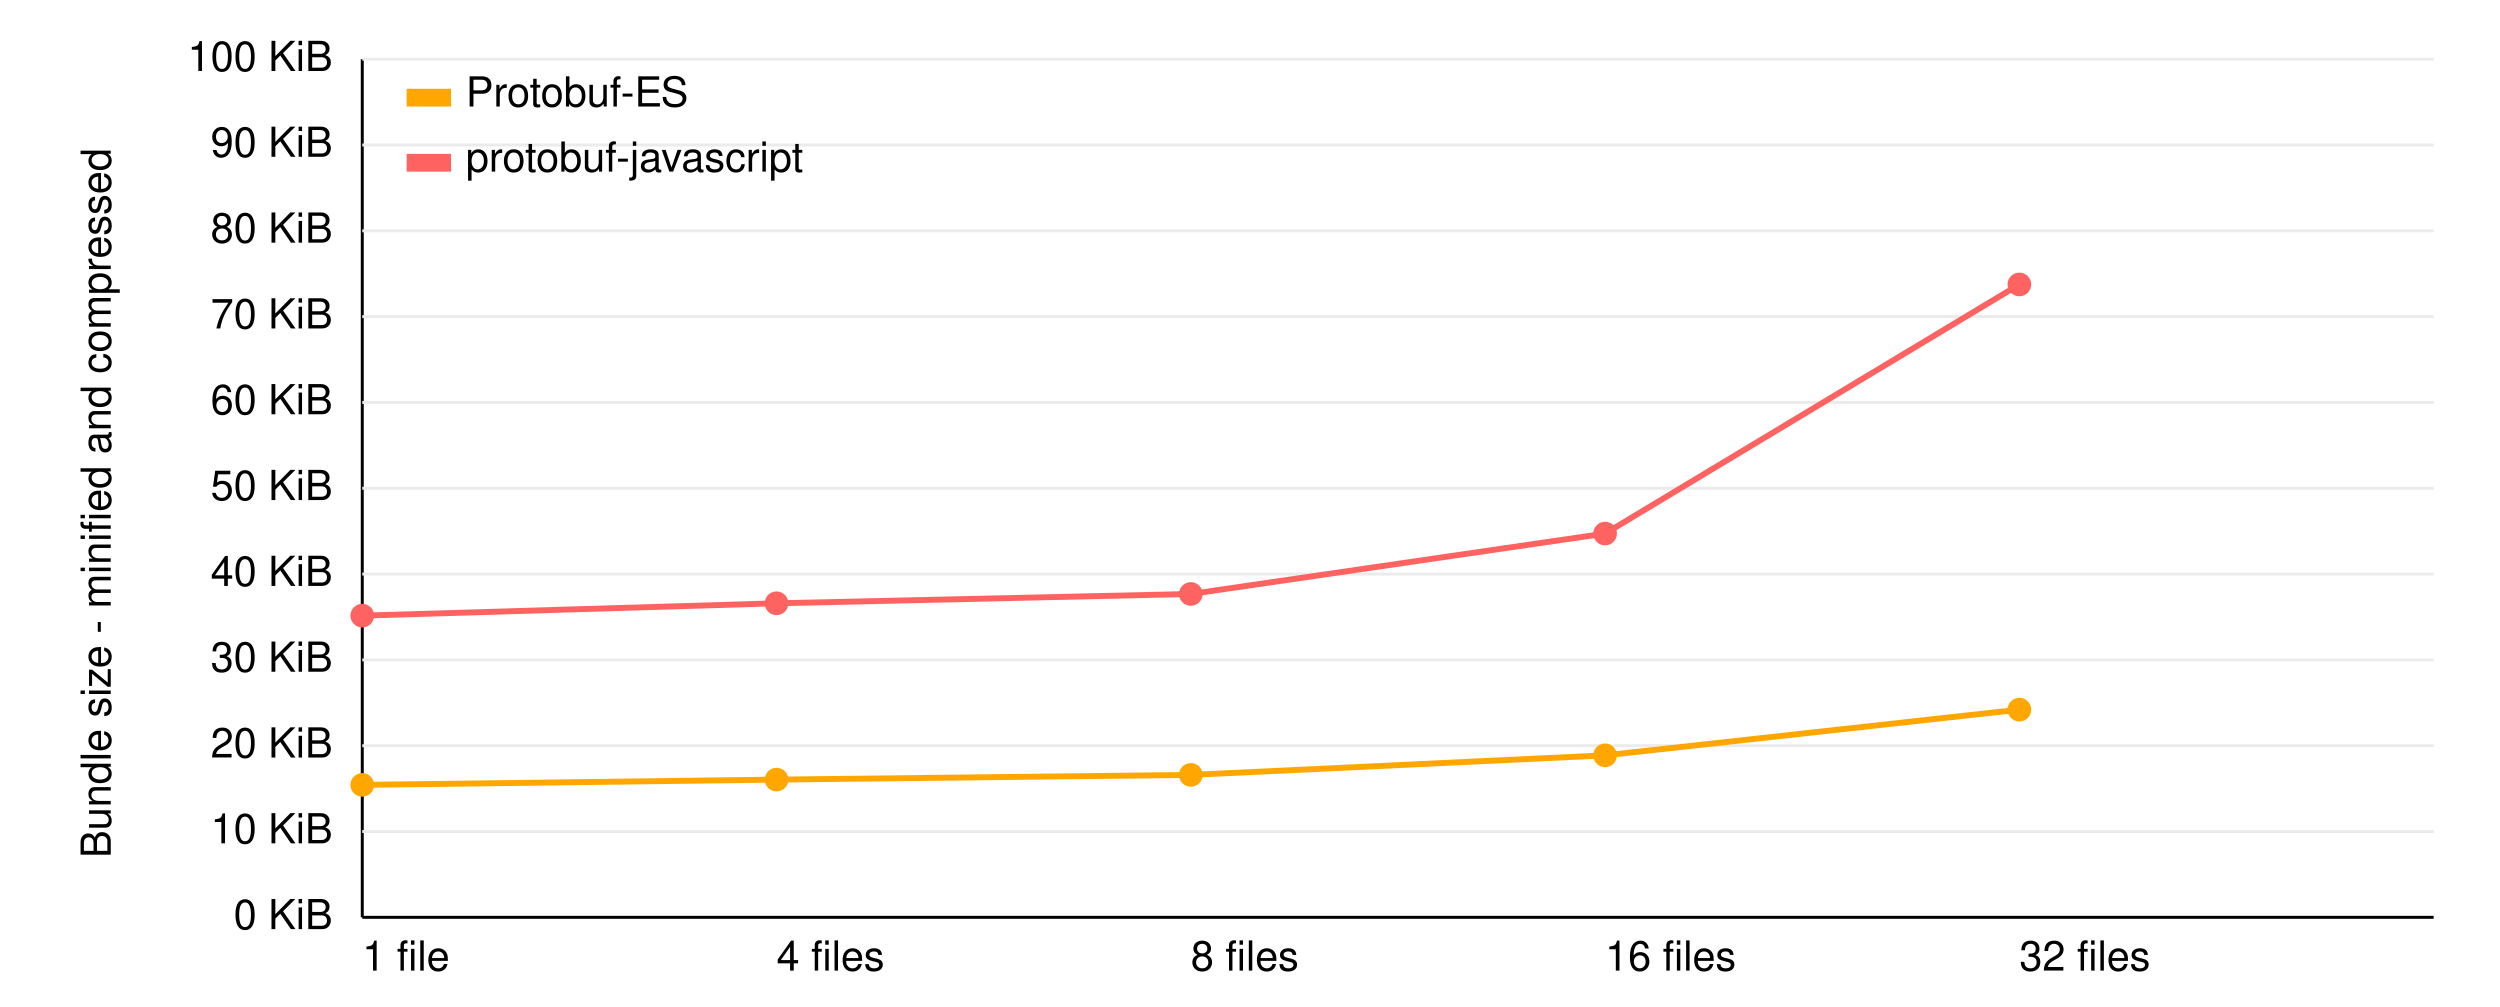
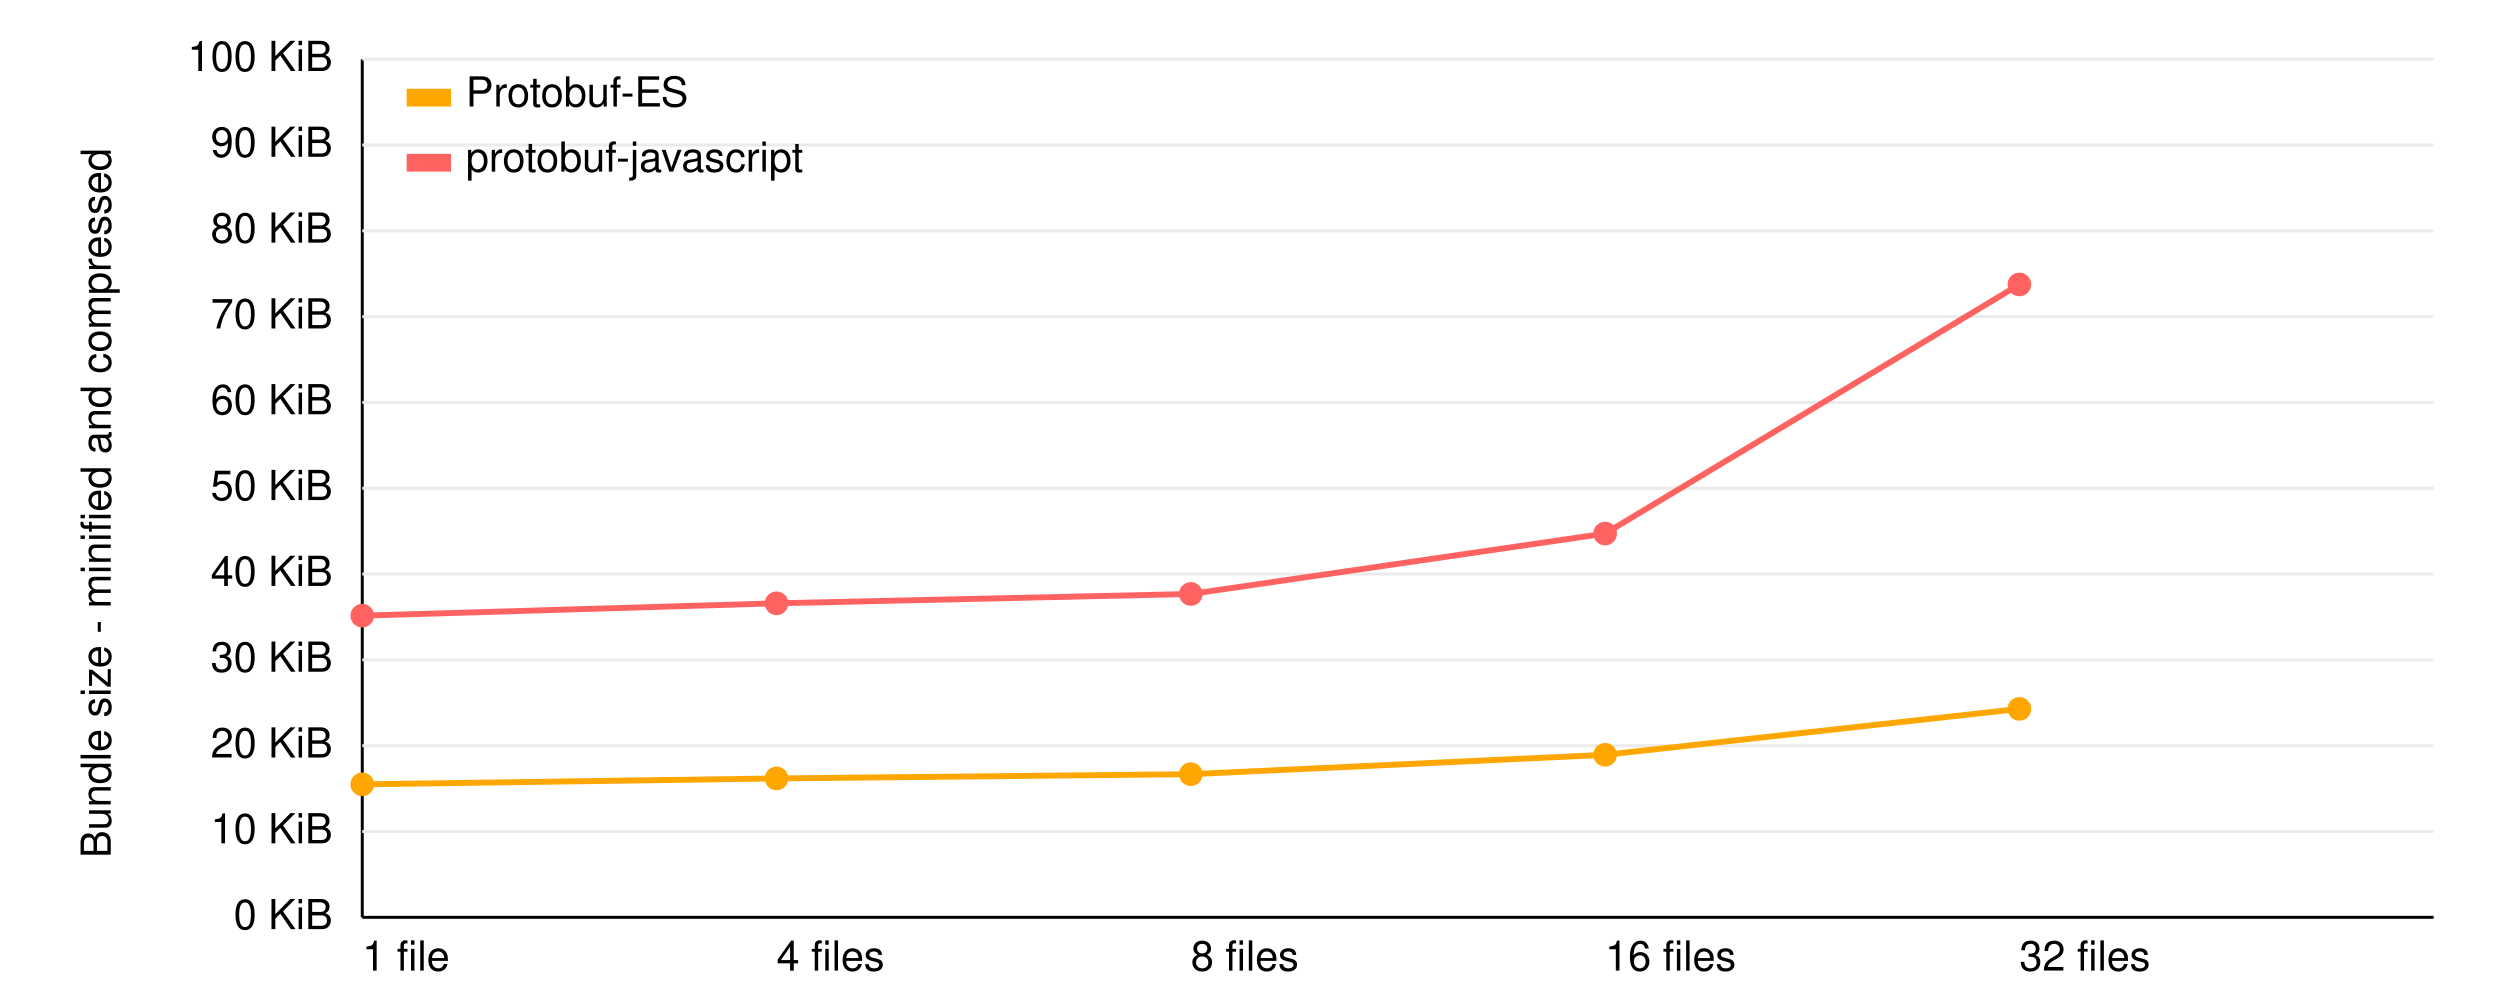
<svg xmlns="http://www.w3.org/2000/svg" version="1.1" width="820px" height="330px" viewBox="0 0 820 340" class="chart">
  <style>
      
      text {
        font: 14px Verdana, Helvetica, Arial, sans-serif;
      }
      
    </style>
  <g transform="translate(110,310)">
    <line y1="0" x2="700" stroke="black" />
    <text x="0" y="18" text-anchor="start">1 file</text>
    <text x="140" y="18" text-anchor="start">4 files</text>
    <text x="280" y="18" text-anchor="start">8 files</text>
    <text x="420" y="18" text-anchor="start">16 files</text>
    <text x="560" y="18" text-anchor="start">32 files</text>
  </g>
  <g transform="translate(110, 20)">
    <line x1="0" x2="0" y1="0" y2="290" stroke="black" />
    <g transform="rotate(-90), translate(-150,-85)">
      <text text-anchor="middle">Bundle size - minified and compressed</text>
    </g>
    <text x="-10" y="4" text-anchor="end">100 KiB</text>
    <line x1="0" x2="700" y1="0" y2="0" stroke="#ebebeb" />
    <text x="-10" y="33" text-anchor="end">90 KiB</text>
    <line x1="0" x2="700" y1="29" y2="29" stroke="#ebebeb" />
    <text x="-10" y="62" text-anchor="end">80 KiB</text>
    <line x1="0" x2="700" y1="58" y2="58" stroke="#ebebeb" />
    <text x="-10" y="91" text-anchor="end">70 KiB</text>
    <line x1="0" x2="700" y1="87" y2="87" stroke="#ebebeb" />
    <text x="-10" y="120" text-anchor="end">60 KiB</text>
    <line x1="0" x2="700" y1="116" y2="116" stroke="#ebebeb" />
    <text x="-10" y="149" text-anchor="end">50 KiB</text>
    <line x1="0" x2="700" y1="145" y2="145" stroke="#ebebeb" />
    <text x="-10" y="178" text-anchor="end">40 KiB</text>
    <line x1="0" x2="700" y1="174" y2="174" stroke="#ebebeb" />
    <text x="-10" y="207" text-anchor="end">30 KiB</text>
    <line x1="0" x2="700" y1="203" y2="203" stroke="#ebebeb" />
    <text x="-10" y="236" text-anchor="end">20 KiB</text>
    <line x1="0" x2="700" y1="232" y2="232" stroke="#ebebeb" />
    <text x="-10" y="265" text-anchor="end">10 KiB</text>
    <line x1="0" x2="700" y1="261" y2="261" stroke="#ebebeb" />
    <text x="-10" y="294" text-anchor="end">0 KiB</text>
  </g>
  <g transform="translate(110, 20)">
-     <polyline fill="none" stroke="#ffa600" stroke-width="2" points="0,245.245 140,243.461 280,241.867 420,235.257 560,219.814">
+     <polyline fill="none" stroke="#ffa600" stroke-width="2" points="0,245.047 140,243.065 280,241.623 420,235.078 560,219.559">
    </polyline>
-     <circle cx="0" cy="245.245" r="4" fill="#ffa600" />
-     <circle cx="140" cy="243.461" r="4" fill="#ffa600" />
-     <circle cx="280" cy="241.867" r="4" fill="#ffa600" />
-     <circle cx="420" cy="235.257" r="4" fill="#ffa600" />
-     <circle cx="560" cy="219.814" r="4" fill="#ffa600" />
+     <circle cx="0" cy="245.047" r="4" fill="#ffa600" />
+     <circle cx="140" cy="243.065" r="4" fill="#ffa600" />
+     <circle cx="280" cy="241.623" r="4" fill="#ffa600" />
+     <circle cx="420" cy="235.078" r="4" fill="#ffa600" />
+     <circle cx="560" cy="219.559" r="4" fill="#ffa600" />
  </g>
  <g transform="translate(110, 20)">
    <polyline fill="none" stroke="#ff6361" stroke-width="2" points="0,188.05 140,183.875 280,180.726 420,160.313 560,76.125">
    </polyline>
    <circle cx="0" cy="188.05" r="4" fill="#ff6361" />
    <circle cx="140" cy="183.875" r="4" fill="#ff6361" />
    <circle cx="280" cy="180.726" r="4" fill="#ff6361" />
    <circle cx="420" cy="160.313" r="4" fill="#ff6361" />
    <circle cx="560" cy="76.125" r="4" fill="#ff6361" />
  </g>
  <g transform="translate(125, 30)">
    <g transform="translate(0, 0)">
      <rect width="15" height="6" fill="#ffa600" />
      <text x="20" y="6">Protobuf-ES</text>
    </g>
    <g transform="translate(0, 22)">
      <rect width="15" height="6" fill="#ff6361" />
      <text x="20" y="6">protobuf-javascript</text>
    </g>
  </g>
</svg>
